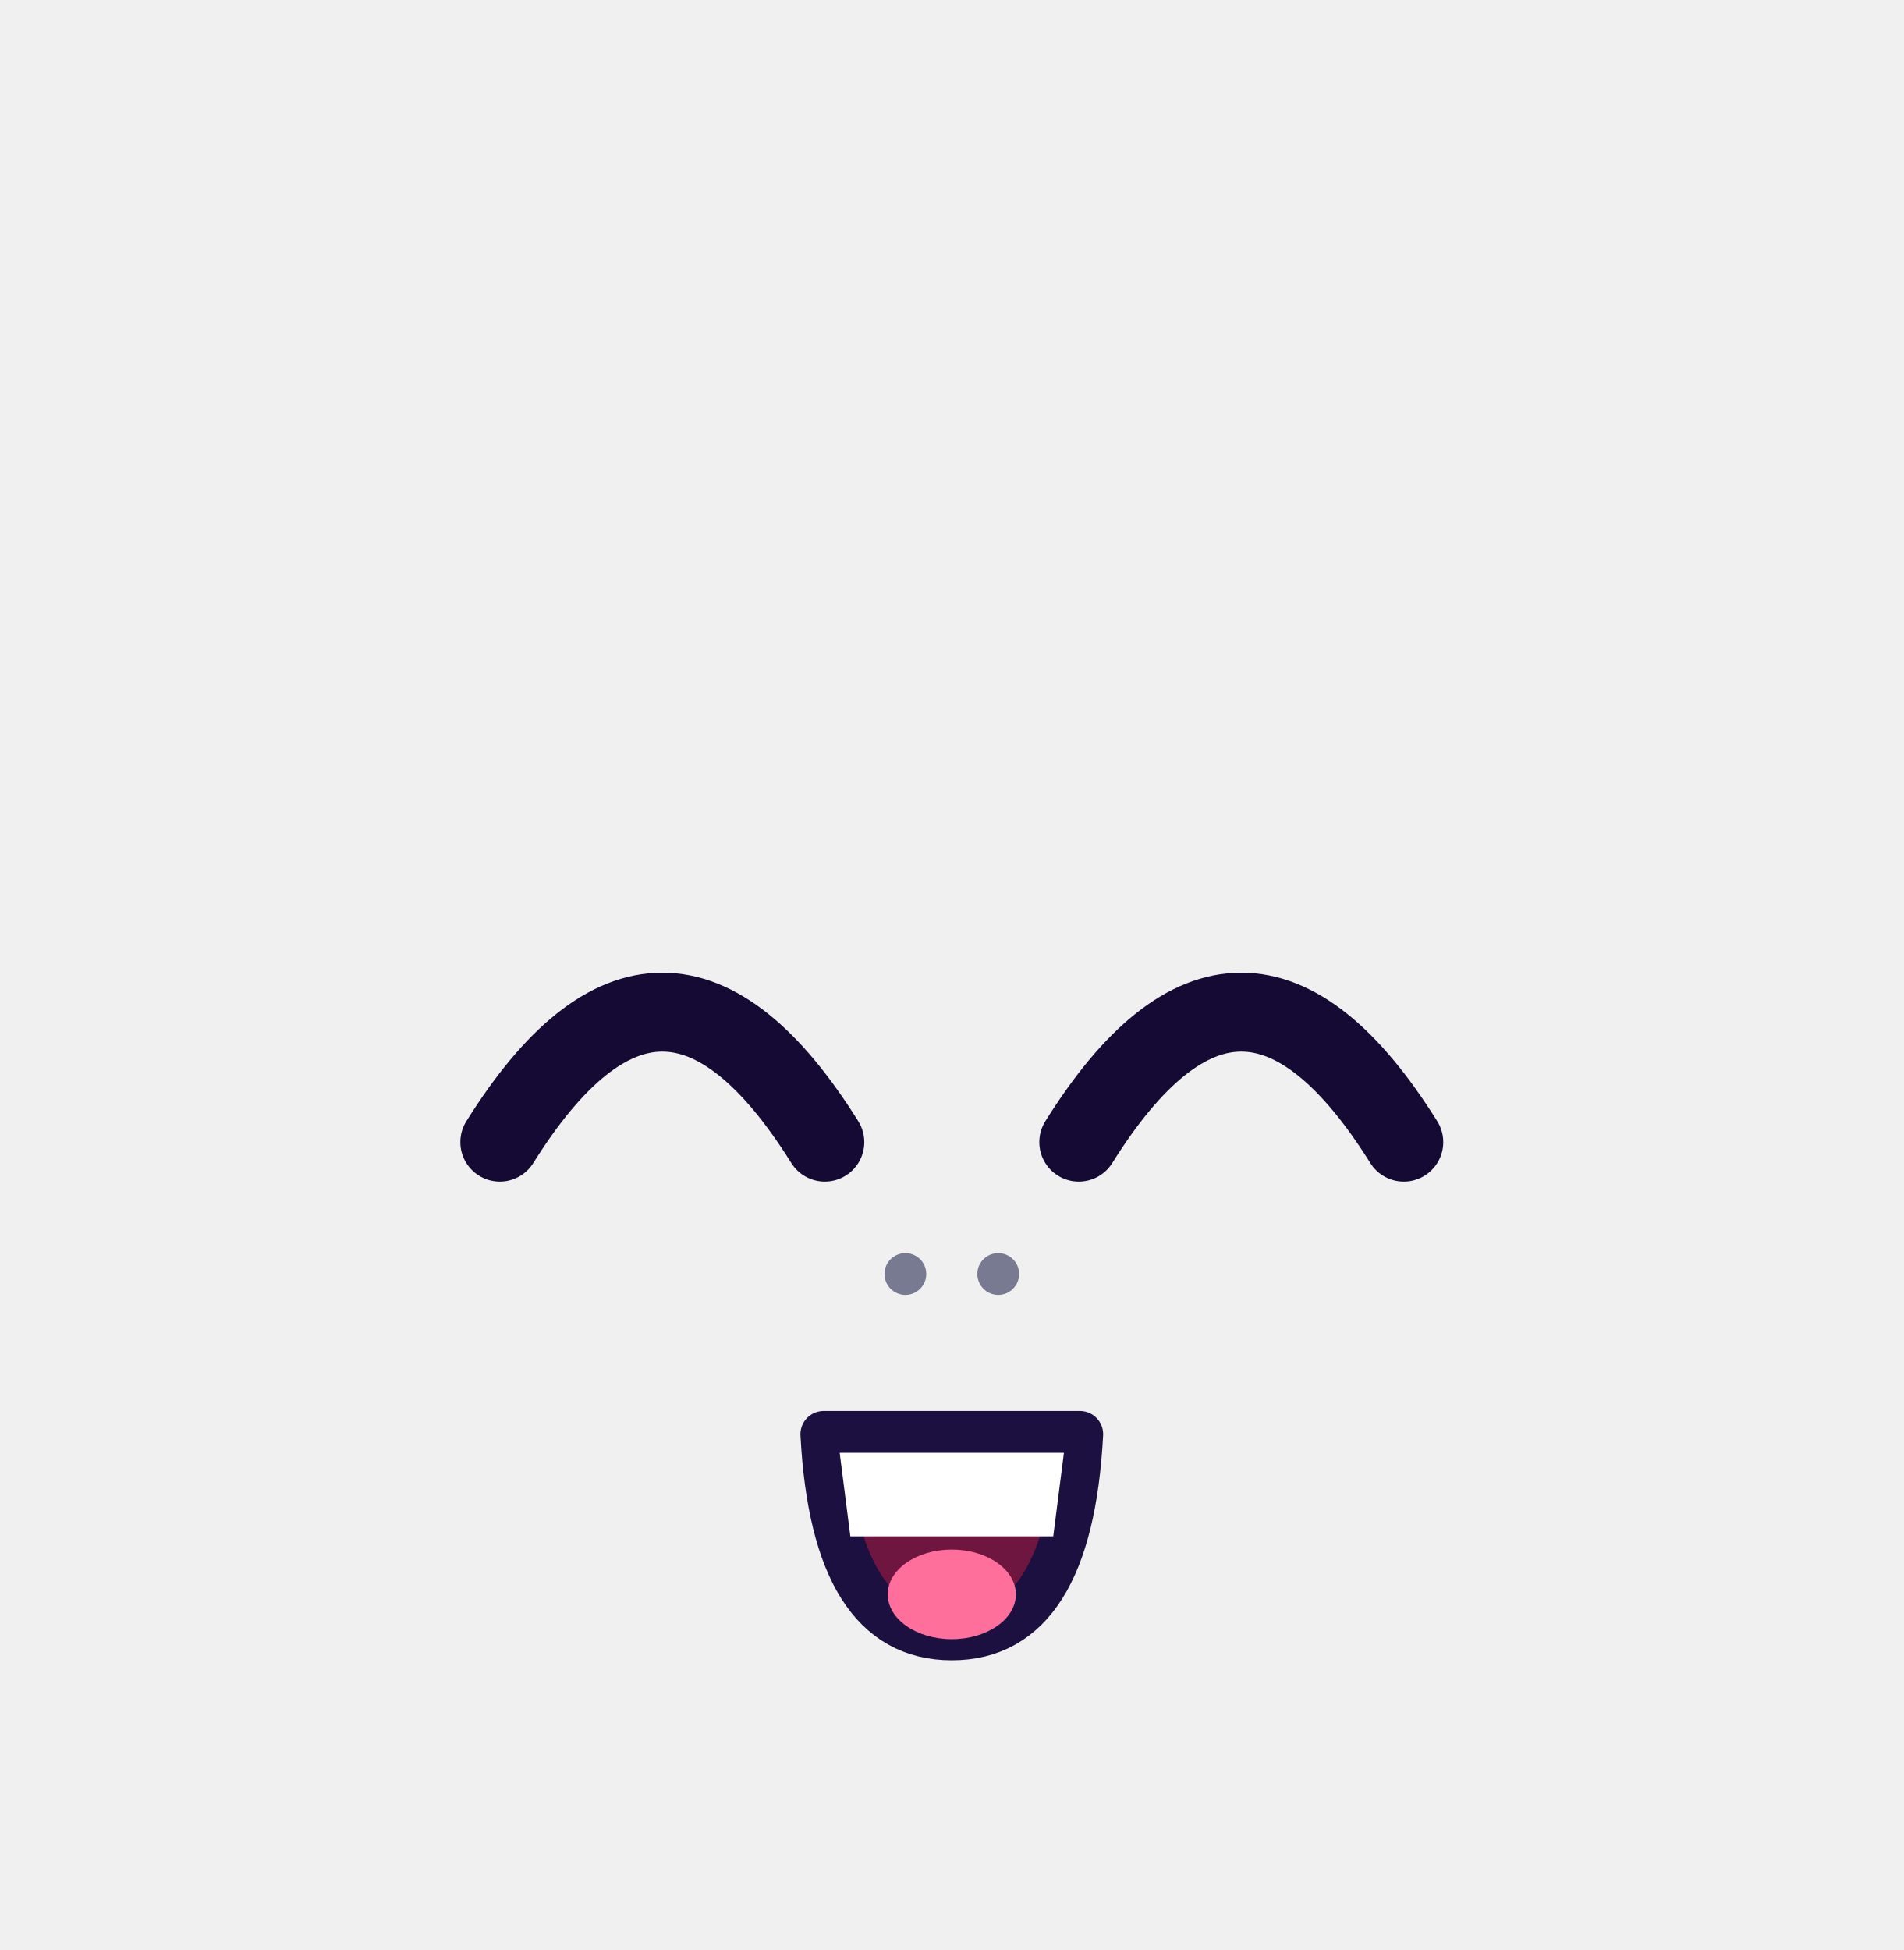
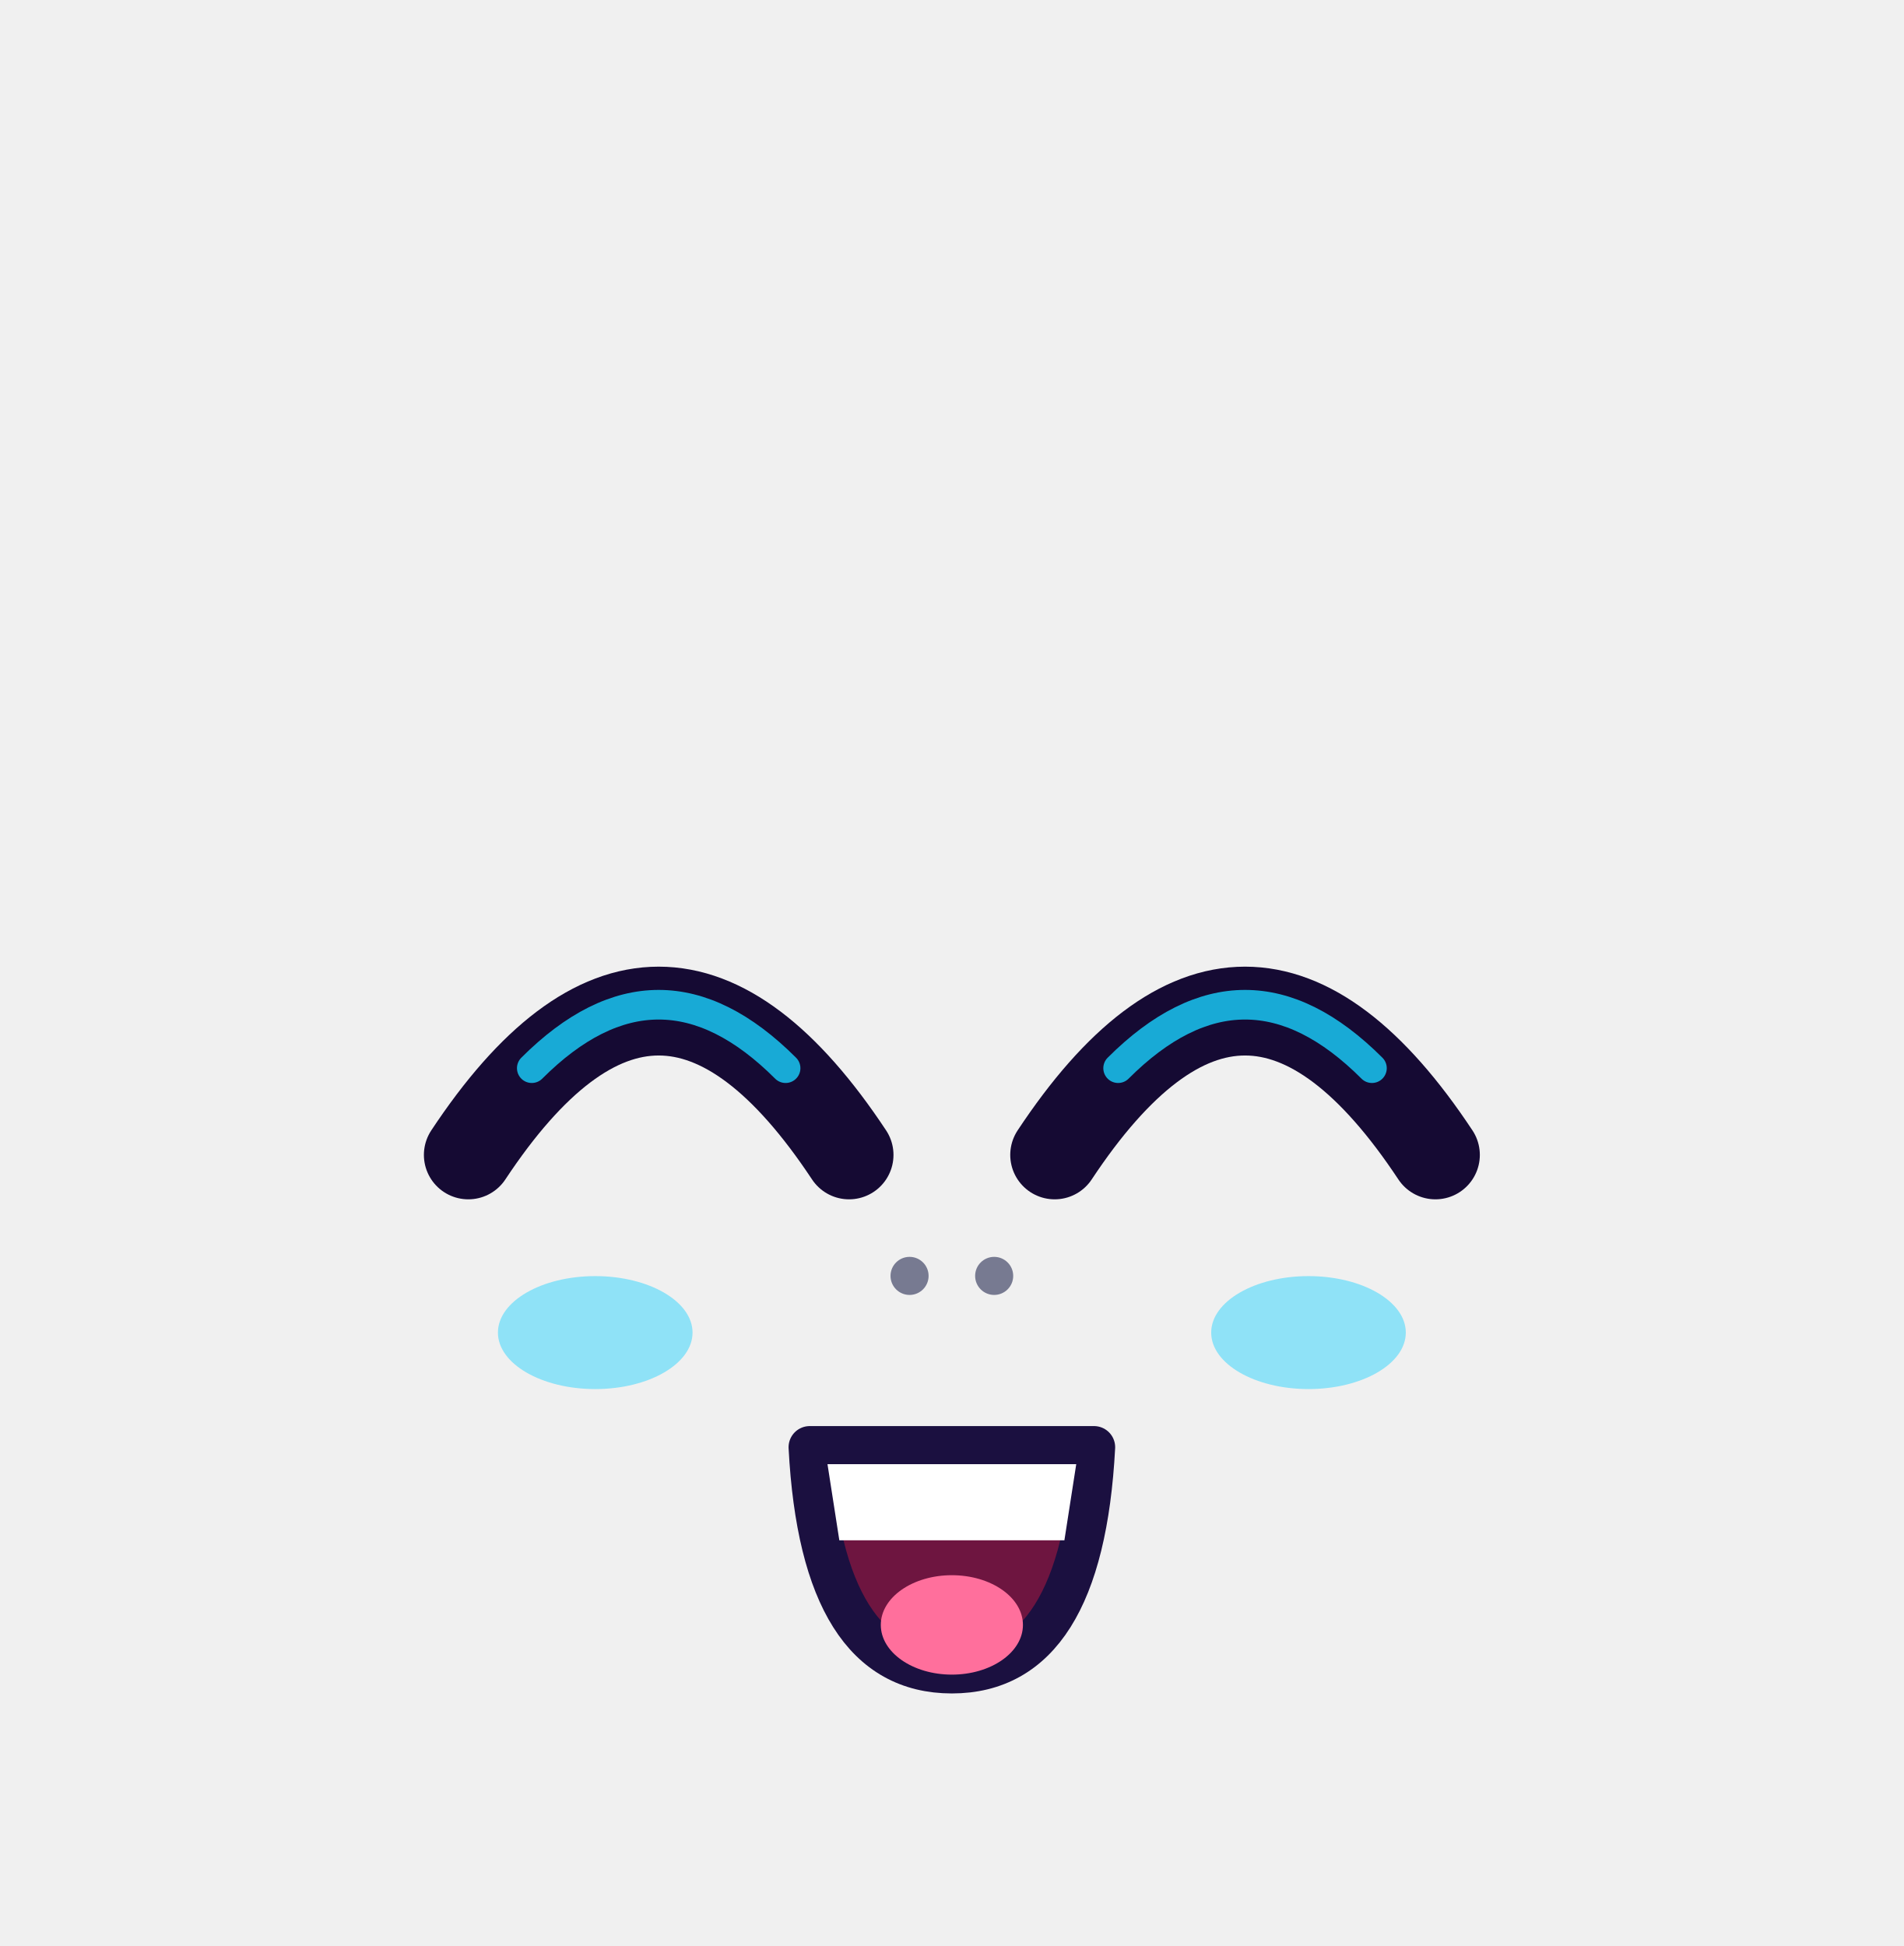
- <svg xmlns="http://www.w3.org/2000/svg" width="164" height="168" viewBox="-41 -251 82 84">
-   <path d="M-19.47 -201.8 Q-12.47 -213 -5.47 -201.8" fill="none" stroke="#150a33" stroke-width="3.4" stroke-linejoin="round" stroke-linecap="round" />
-   <path d="M5.47 -201.8 Q12.47 -213 19.47 -201.8" fill="none" stroke="#150a33" stroke-width="3.4" stroke-linejoin="round" stroke-linecap="round" />
-   <circle cx="-2" cy="-196.12" r="0.9" fill="#777a91" />
-   <circle cx="2" cy="-196.12" r="0.9" fill="#777a91" />
-   <path d="M-5.52 -189.22 L5.52 -189.22 Q5.06 -180.48 0 -180.48 Q-5.06 -180.48 -5.52 -189.22 Z" fill="#6e1540" stroke="#1b1040" stroke-width="2" stroke-linejoin="round" stroke-linecap="round" />
-   <path d="M-4.83 -188.42 L4.83 -188.42 L4.37 -184.82 L-4.37 -184.82 Z" fill="#ffffff" />
-   <ellipse cx="0" cy="-182.32" rx="2.76" ry="1.93" fill="#ff6f9c" />
+ <svg xmlns="http://www.w3.org/2000/svg" width="180" height="184" viewBox="-45 -260 90 92">
+   <path d="M-22.86 -205.4 Q-13.86 -219 -4.86 -205.4" fill="none" stroke="#150a33" stroke-width="4.2" stroke-linejoin="round" stroke-linecap="round" />
+   <path d="M-19.86 -209.5 Q-13.86 -215.5 -7.86 -209.5" fill="none" stroke="#19d2ff" stroke-width="1.4" stroke-linejoin="round" stroke-linecap="round" stroke-opacity="0.8" />
+   <path d="M4.86 -205.4 Q13.86 -219 22.86 -205.4" fill="none" stroke="#150a33" stroke-width="4.2" stroke-linejoin="round" stroke-linecap="round" />
+   <path d="M7.86 -209.5 Q13.86 -215.5 19.86 -209.5" fill="none" stroke="#19d2ff" stroke-width="1.4" stroke-linejoin="round" stroke-linecap="round" stroke-opacity="0.8" />
+   <ellipse cx="-16.86" cy="-197" rx="4.6" ry="2.67" fill="#19d2ff" fill-opacity="0.45" />
+   <ellipse cx="16.86" cy="-197" rx="4.6" ry="2.67" fill="#19d2ff" fill-opacity="0.45" />
+   <circle cx="-2" cy="-199.68" r="0.9" fill="#777a91" />
+   <circle cx="2" cy="-199.68" r="0.9" fill="#777a91" />
+   <path d="M-6.72 -191.58 L6.72 -191.58 Q6.16 -180.94 0 -180.94 Q-6.16 -180.94 -6.72 -191.58 Z" fill="#6e1540" stroke="#1b1040" stroke-width="2" stroke-linejoin="round" stroke-linecap="round" />
+   <path d="M-5.88 -190.78 L5.88 -190.78 L5.32 -187.18 L-5.32 -187.18 Z" fill="#ffffff" />
+   <ellipse cx="0" cy="-183.18" rx="3.36" ry="2.35" fill="#ff6f9c" />
</svg>
